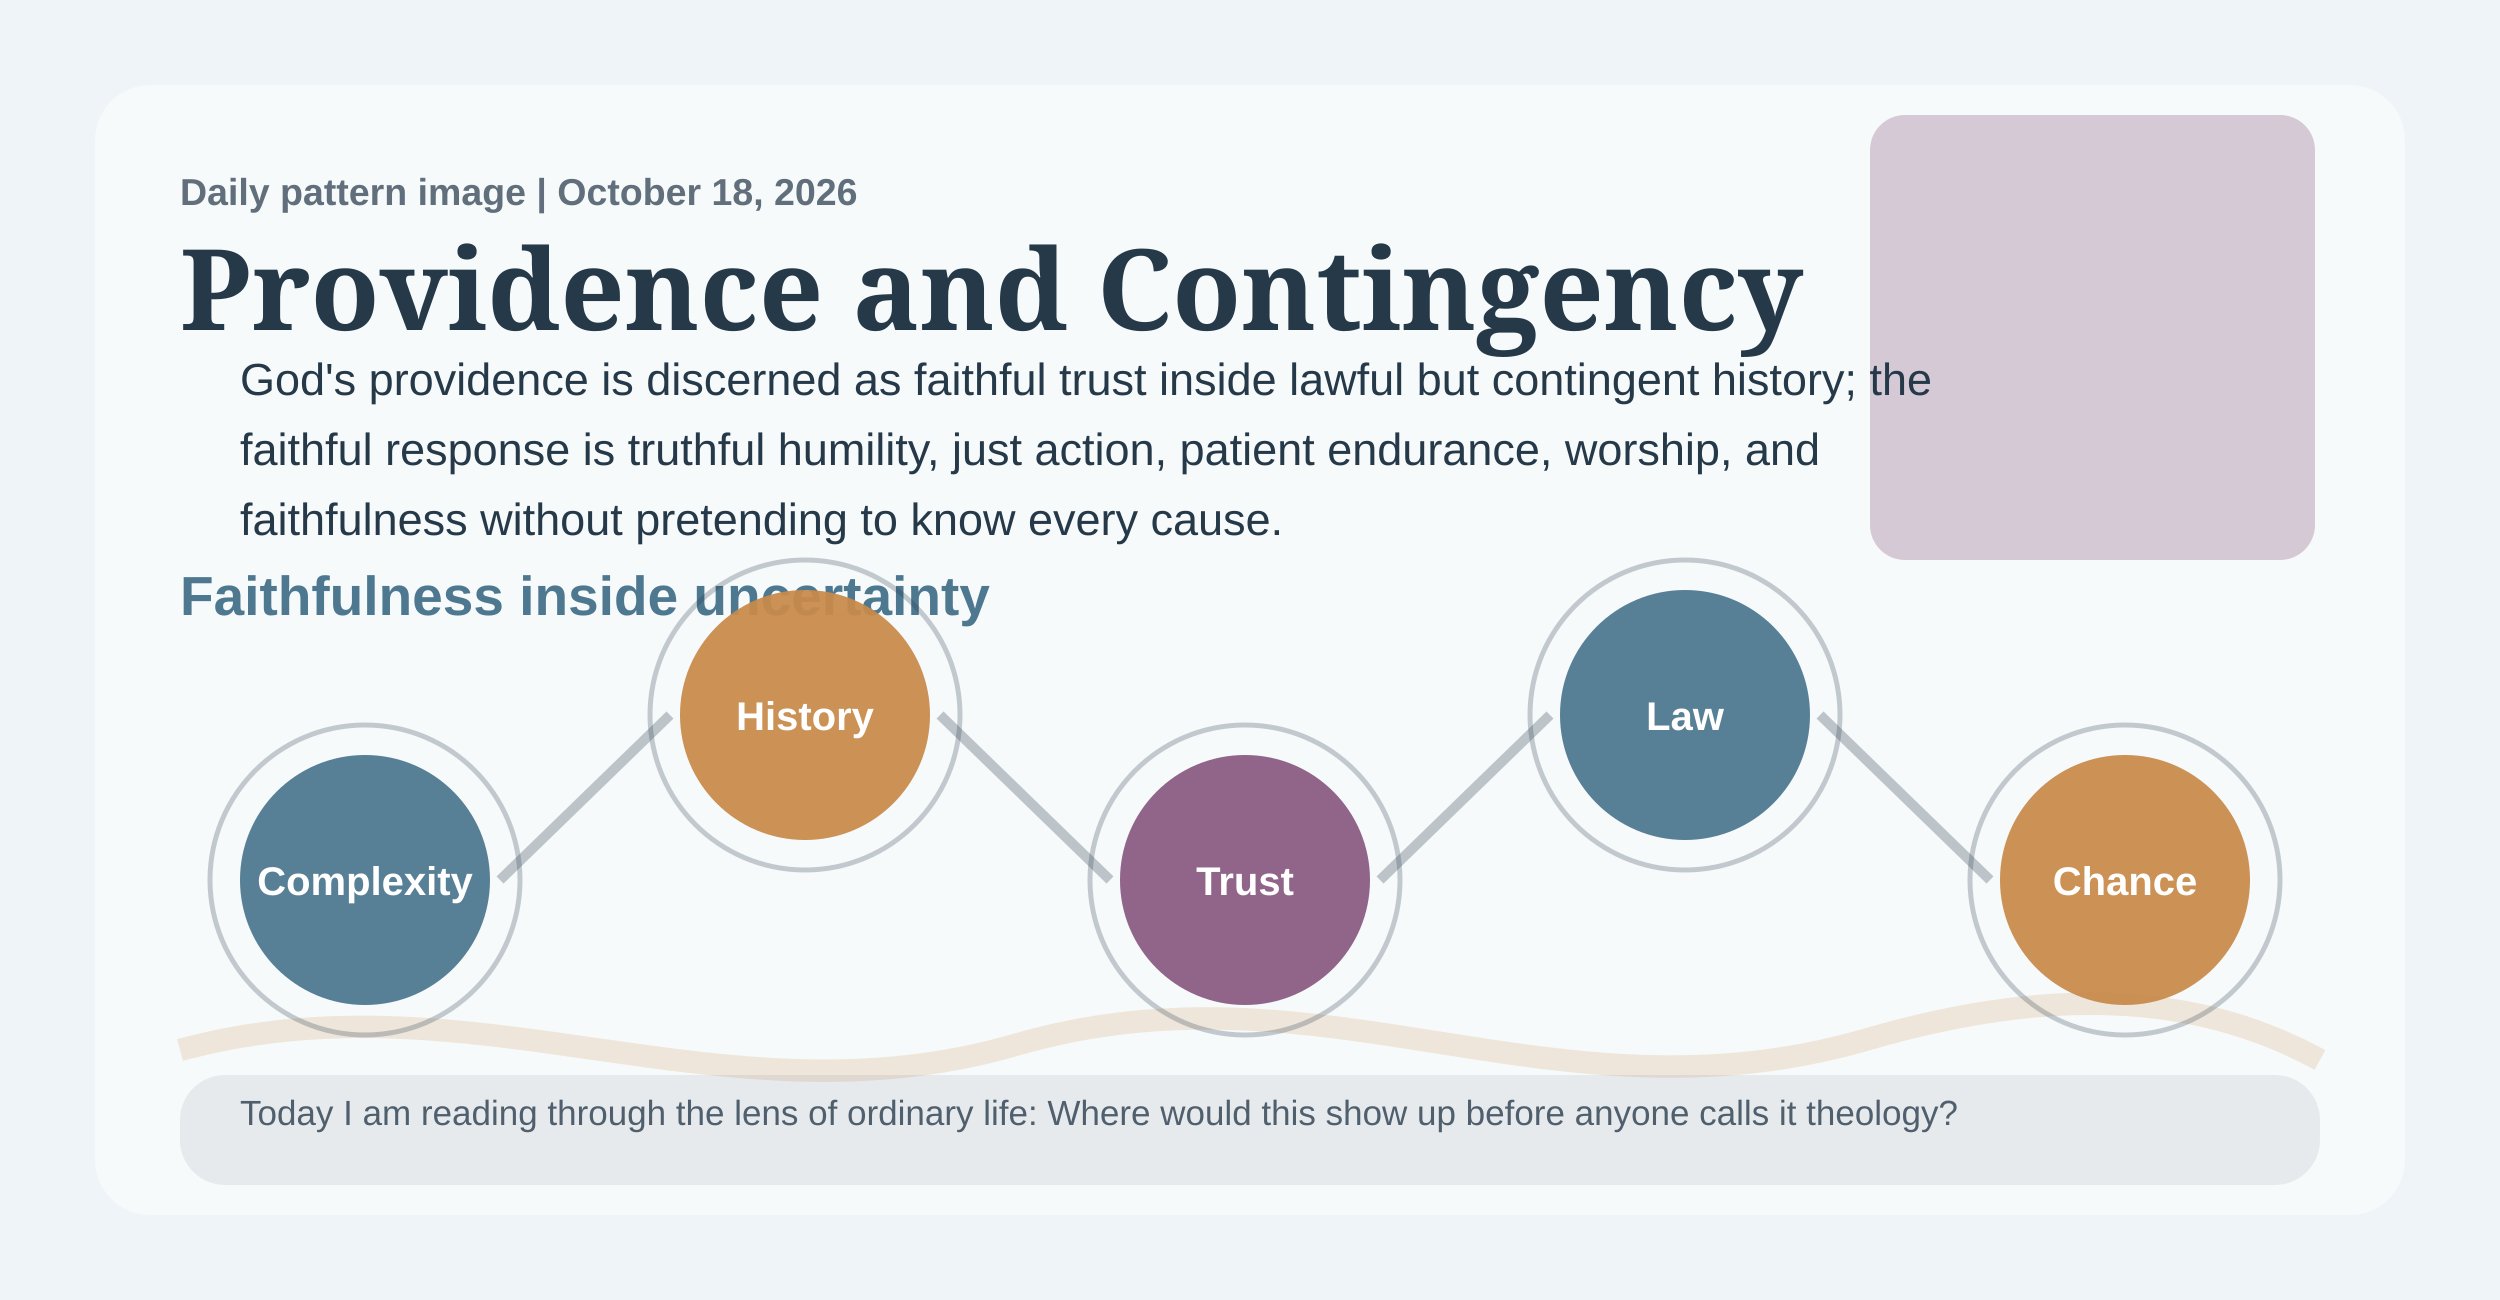
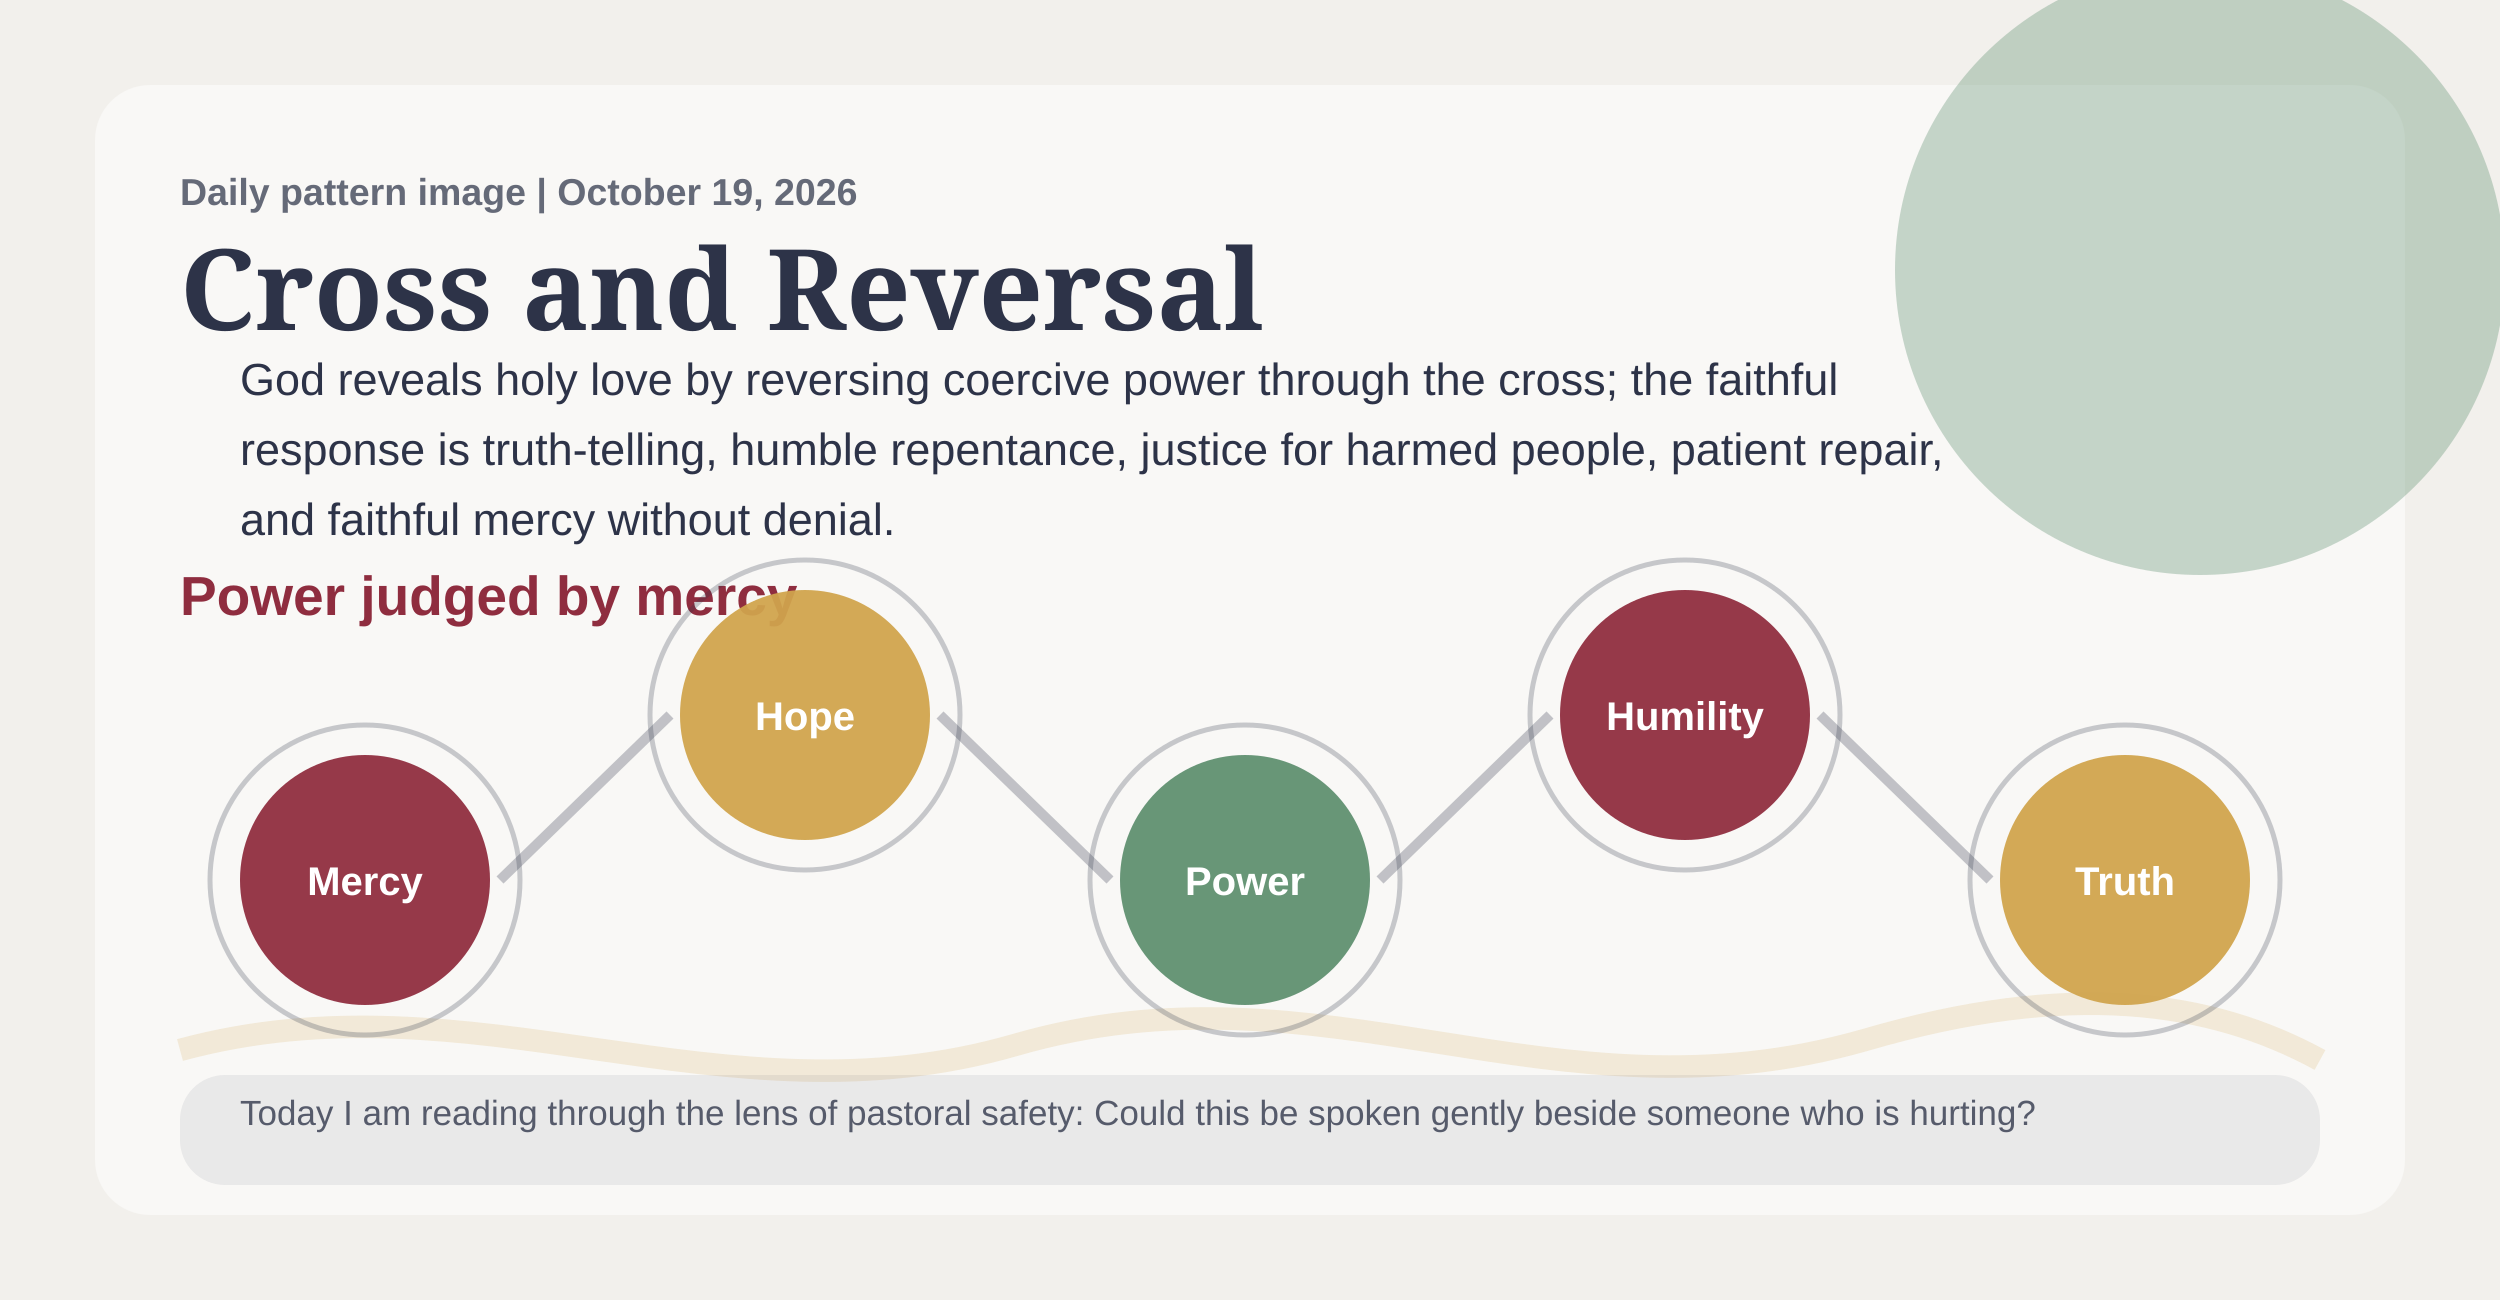
<svg xmlns="http://www.w3.org/2000/svg" width="1000" height="520" viewBox="0 0 1000 520" role="img" aria-labelledby="title desc">
  <style>
-     .eyebrow { font: 700 15px Arial, sans-serif; letter-spacing: 0; fill: #253949; opacity: 0.72; }
-     .title { font: 700 45px Georgia, serif; letter-spacing: 0; fill: #253949; }
-     .subtitle { font: 700 22px Arial, sans-serif; letter-spacing: 0; fill: #4d7890; }
-     .body { font: 18px Arial, sans-serif; letter-spacing: 0; fill: #253949; }
-     .small { font: 14px Arial, sans-serif; letter-spacing: 0; fill: #253949; opacity: 0.78; }
+     .eyebrow { font: 700 15px Arial, sans-serif; letter-spacing: 0; fill: #2d3348; opacity: 0.72; }
+     .title { font: 700 45px Georgia, serif; letter-spacing: 0; fill: #2d3348; }
+     .subtitle { font: 700 22px Arial, sans-serif; letter-spacing: 0; fill: #8f2d3f; }
+     .body { font: 18px Arial, sans-serif; letter-spacing: 0; fill: #2d3348; }
+     .small { font: 14px Arial, sans-serif; letter-spacing: 0; fill: #2d3348; opacity: 0.78; }
    .node { font: 700 16px Arial, sans-serif; letter-spacing: 0; fill: #ffffff; }
  </style>
-   <rect width="1000" height="520" fill="#eef4f7" />
+   <rect width="1000" height="520" fill="#f2f0ec" />
  <rect x="38" y="34" width="924" height="452" rx="22" fill="#ffffff" opacity="0.50" />
-   <rect x="748" y="46" width="178" height="178" rx="14" fill="#8a5a83" opacity="0.31" />
-   <path d="M72 420 C190 388 288 452 406 418 C530 382 620 452 746 416 C828 392 884 400 928 424" fill="none" stroke="#c88a4a" stroke-width="9" opacity="0.18" />
-   <text x="72" y="82" class="eyebrow">Daily pattern image | October 18, 2026</text>
-   <text x="72" y="132" class="title">Providence and Contingency</text>
-   <text x="72" y="246" class="subtitle">Faithfulness inside uncertainty</text>
-   <text x="96" y="158" class="body">God's providence is discerned as faithful trust inside lawful but contingent history; the</text>
-   <text x="96" y="186" class="body">faithful response is truthful humility, just action, patient endurance, worship, and</text>
-   <text x="96" y="214" class="body">faithfulness without pretending to know every cause.</text>
-   <line x1="200" y1="352" x2="268" y2="286" stroke="#253949" stroke-width="4" opacity="0.28" />
-   <line x1="376" y1="286" x2="444" y2="352" stroke="#253949" stroke-width="4" opacity="0.28" />
-   <line x1="552" y1="352" x2="620" y2="286" stroke="#253949" stroke-width="4" opacity="0.28" />
-   <line x1="728" y1="286" x2="796" y2="352" stroke="#253949" stroke-width="4" opacity="0.28" />
-   <circle cx="146" cy="352" r="50" fill="#4d7890" opacity="0.94" />
-   <circle cx="146" cy="352" r="62" fill="none" stroke="#253949" stroke-width="2" opacity="0.25" />
-   <text x="146" y="358" text-anchor="middle" class="node">Complexity</text>
-   <circle cx="322" cy="286" r="50" fill="#c88a4a" opacity="0.94" />
-   <circle cx="322" cy="286" r="62" fill="none" stroke="#253949" stroke-width="2" opacity="0.25" />
-   <text x="322" y="292" text-anchor="middle" class="node">History</text>
-   <circle cx="498" cy="352" r="50" fill="#8a5a83" opacity="0.94" />
-   <circle cx="498" cy="352" r="62" fill="none" stroke="#253949" stroke-width="2" opacity="0.25" />
-   <text x="498" y="358" text-anchor="middle" class="node">Trust</text>
-   <circle cx="674" cy="286" r="50" fill="#4d7890" opacity="0.94" />
-   <circle cx="674" cy="286" r="62" fill="none" stroke="#253949" stroke-width="2" opacity="0.25" />
-   <text x="674" y="292" text-anchor="middle" class="node">Law</text>
-   <circle cx="850" cy="352" r="50" fill="#c88a4a" opacity="0.94" />
-   <circle cx="850" cy="352" r="62" fill="none" stroke="#253949" stroke-width="2" opacity="0.25" />
-   <text x="850" y="358" text-anchor="middle" class="node">Chance</text>
-   <rect x="72" y="430" width="856" height="44" rx="18" fill="#253949" opacity="0.08" />
-   <text x="96" y="450" class="small">Today I am reading through the lens of ordinary life: Where would this show up before anyone calls it theology?</text>
+   <circle cx="880" cy="108" r="122" fill="#5f8f70" opacity="0.34" />
+   <path d="M72 420 C190 388 288 452 406 418 C530 382 620 452 746 416 C828 392 884 400 928 424" fill="none" stroke="#d0a44c" stroke-width="9" opacity="0.18" />
+   <text x="72" y="82" class="eyebrow">Daily pattern image | October 19, 2026</text>
+   <text x="72" y="132" class="title">Cross and Reversal</text>
+   <text x="72" y="246" class="subtitle">Power judged by mercy</text>
+   <text x="96" y="158" class="body">God reveals holy love by reversing coercive power through the cross; the faithful</text>
+   <text x="96" y="186" class="body">response is truth-telling, humble repentance, justice for harmed people, patient repair,</text>
+   <text x="96" y="214" class="body">and faithful mercy without denial.</text>
+   <line x1="200" y1="352" x2="268" y2="286" stroke="#2d3348" stroke-width="4" opacity="0.28" />
+   <line x1="376" y1="286" x2="444" y2="352" stroke="#2d3348" stroke-width="4" opacity="0.28" />
+   <line x1="552" y1="352" x2="620" y2="286" stroke="#2d3348" stroke-width="4" opacity="0.28" />
+   <line x1="728" y1="286" x2="796" y2="352" stroke="#2d3348" stroke-width="4" opacity="0.28" />
+   <circle cx="146" cy="352" r="50" fill="#8f2d3f" opacity="0.94" />
+   <circle cx="146" cy="352" r="62" fill="none" stroke="#2d3348" stroke-width="2" opacity="0.25" />
+   <text x="146" y="358" text-anchor="middle" class="node">Mercy</text>
+   <circle cx="322" cy="286" r="50" fill="#d0a44c" opacity="0.94" />
+   <circle cx="322" cy="286" r="62" fill="none" stroke="#2d3348" stroke-width="2" opacity="0.25" />
+   <text x="322" y="292" text-anchor="middle" class="node">Hope</text>
+   <circle cx="498" cy="352" r="50" fill="#5f8f70" opacity="0.94" />
+   <circle cx="498" cy="352" r="62" fill="none" stroke="#2d3348" stroke-width="2" opacity="0.25" />
+   <text x="498" y="358" text-anchor="middle" class="node">Power</text>
+   <circle cx="674" cy="286" r="50" fill="#8f2d3f" opacity="0.94" />
+   <circle cx="674" cy="286" r="62" fill="none" stroke="#2d3348" stroke-width="2" opacity="0.25" />
+   <text x="674" y="292" text-anchor="middle" class="node">Humility</text>
+   <circle cx="850" cy="352" r="50" fill="#d0a44c" opacity="0.94" />
+   <circle cx="850" cy="352" r="62" fill="none" stroke="#2d3348" stroke-width="2" opacity="0.25" />
+   <text x="850" y="358" text-anchor="middle" class="node">Truth</text>
+   <rect x="72" y="430" width="856" height="44" rx="18" fill="#2d3348" opacity="0.08" />
+   <text x="96" y="450" class="small">Today I am reading through the lens of pastoral safety: Could this be spoken gently beside someone who is hurting?</text>
</svg>
